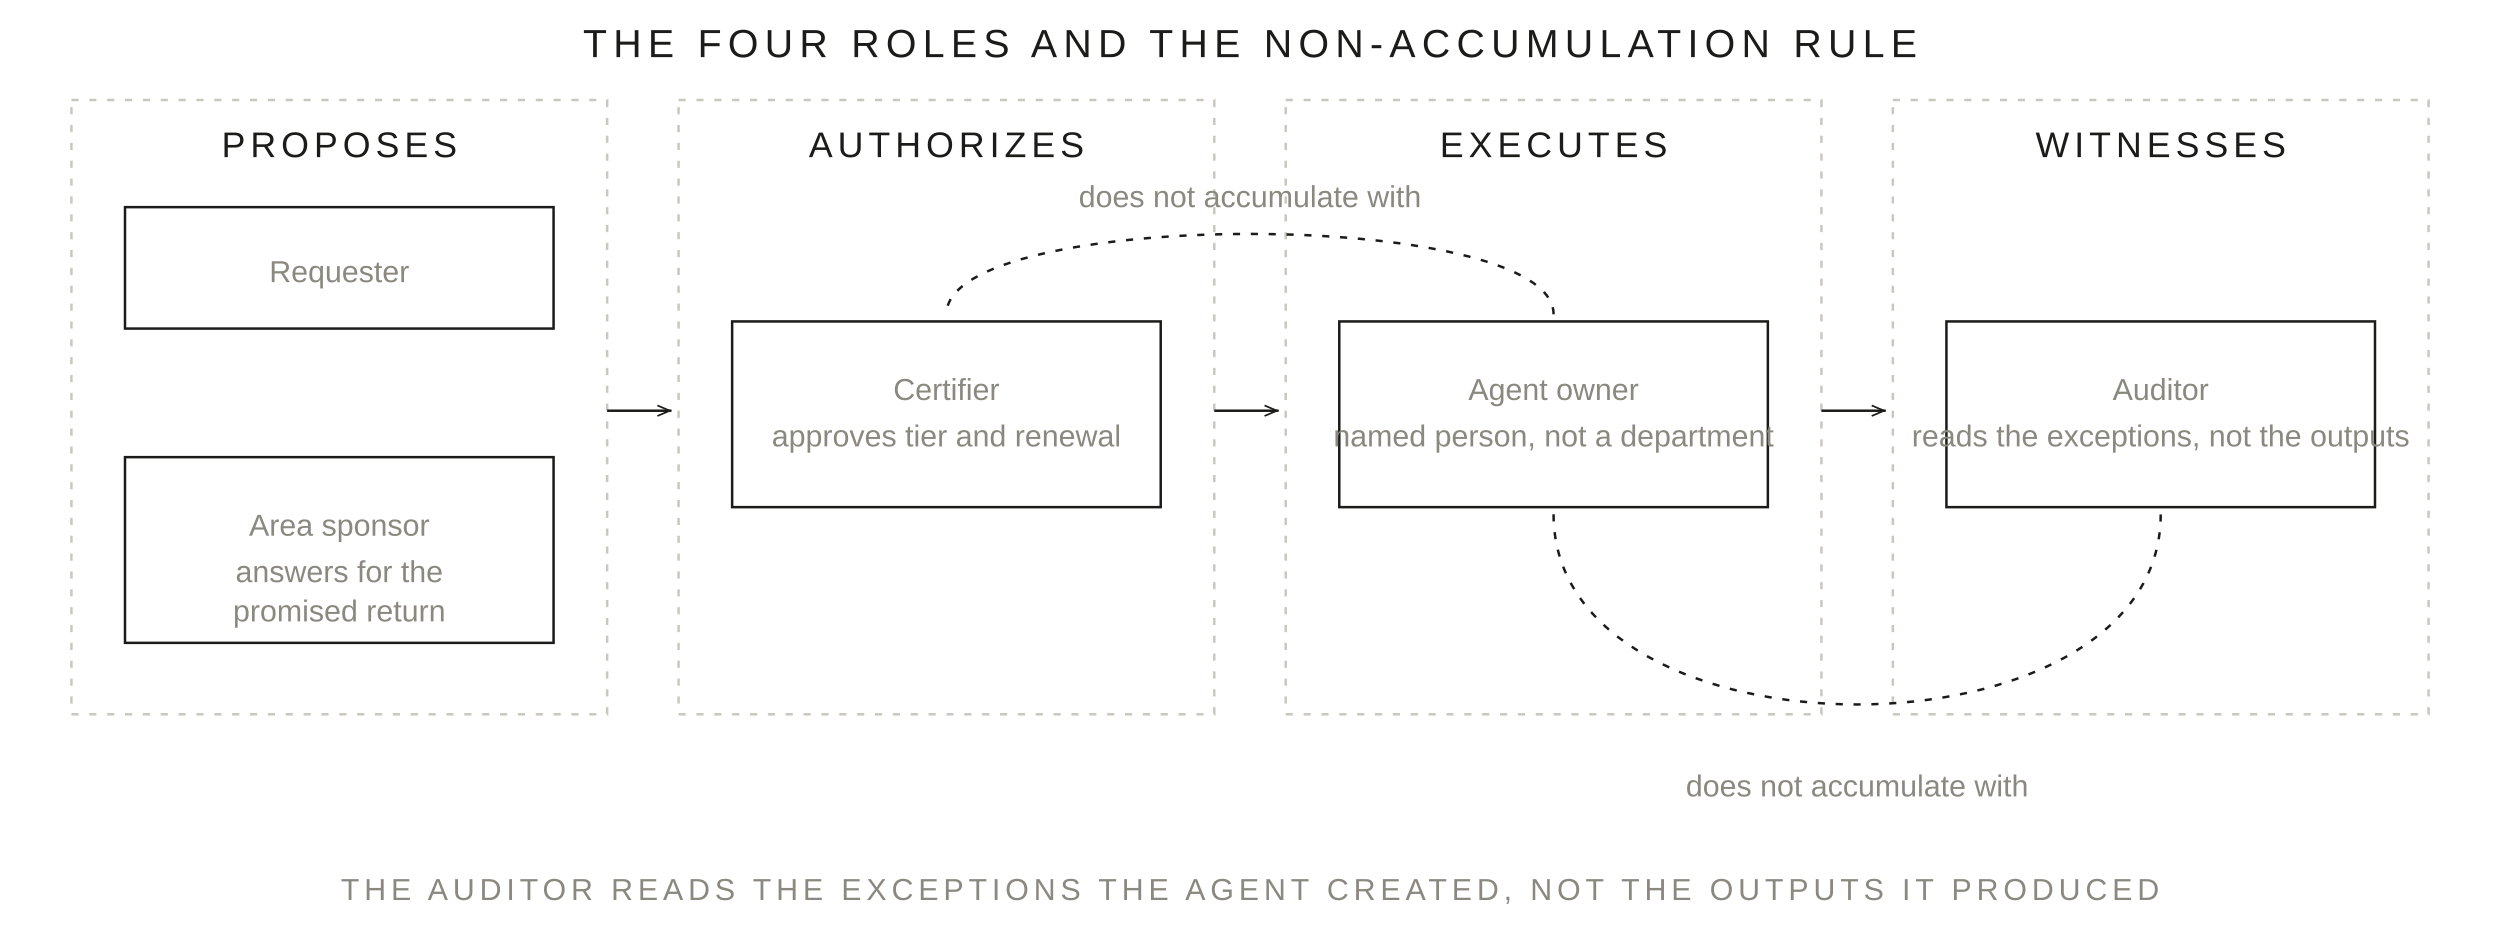
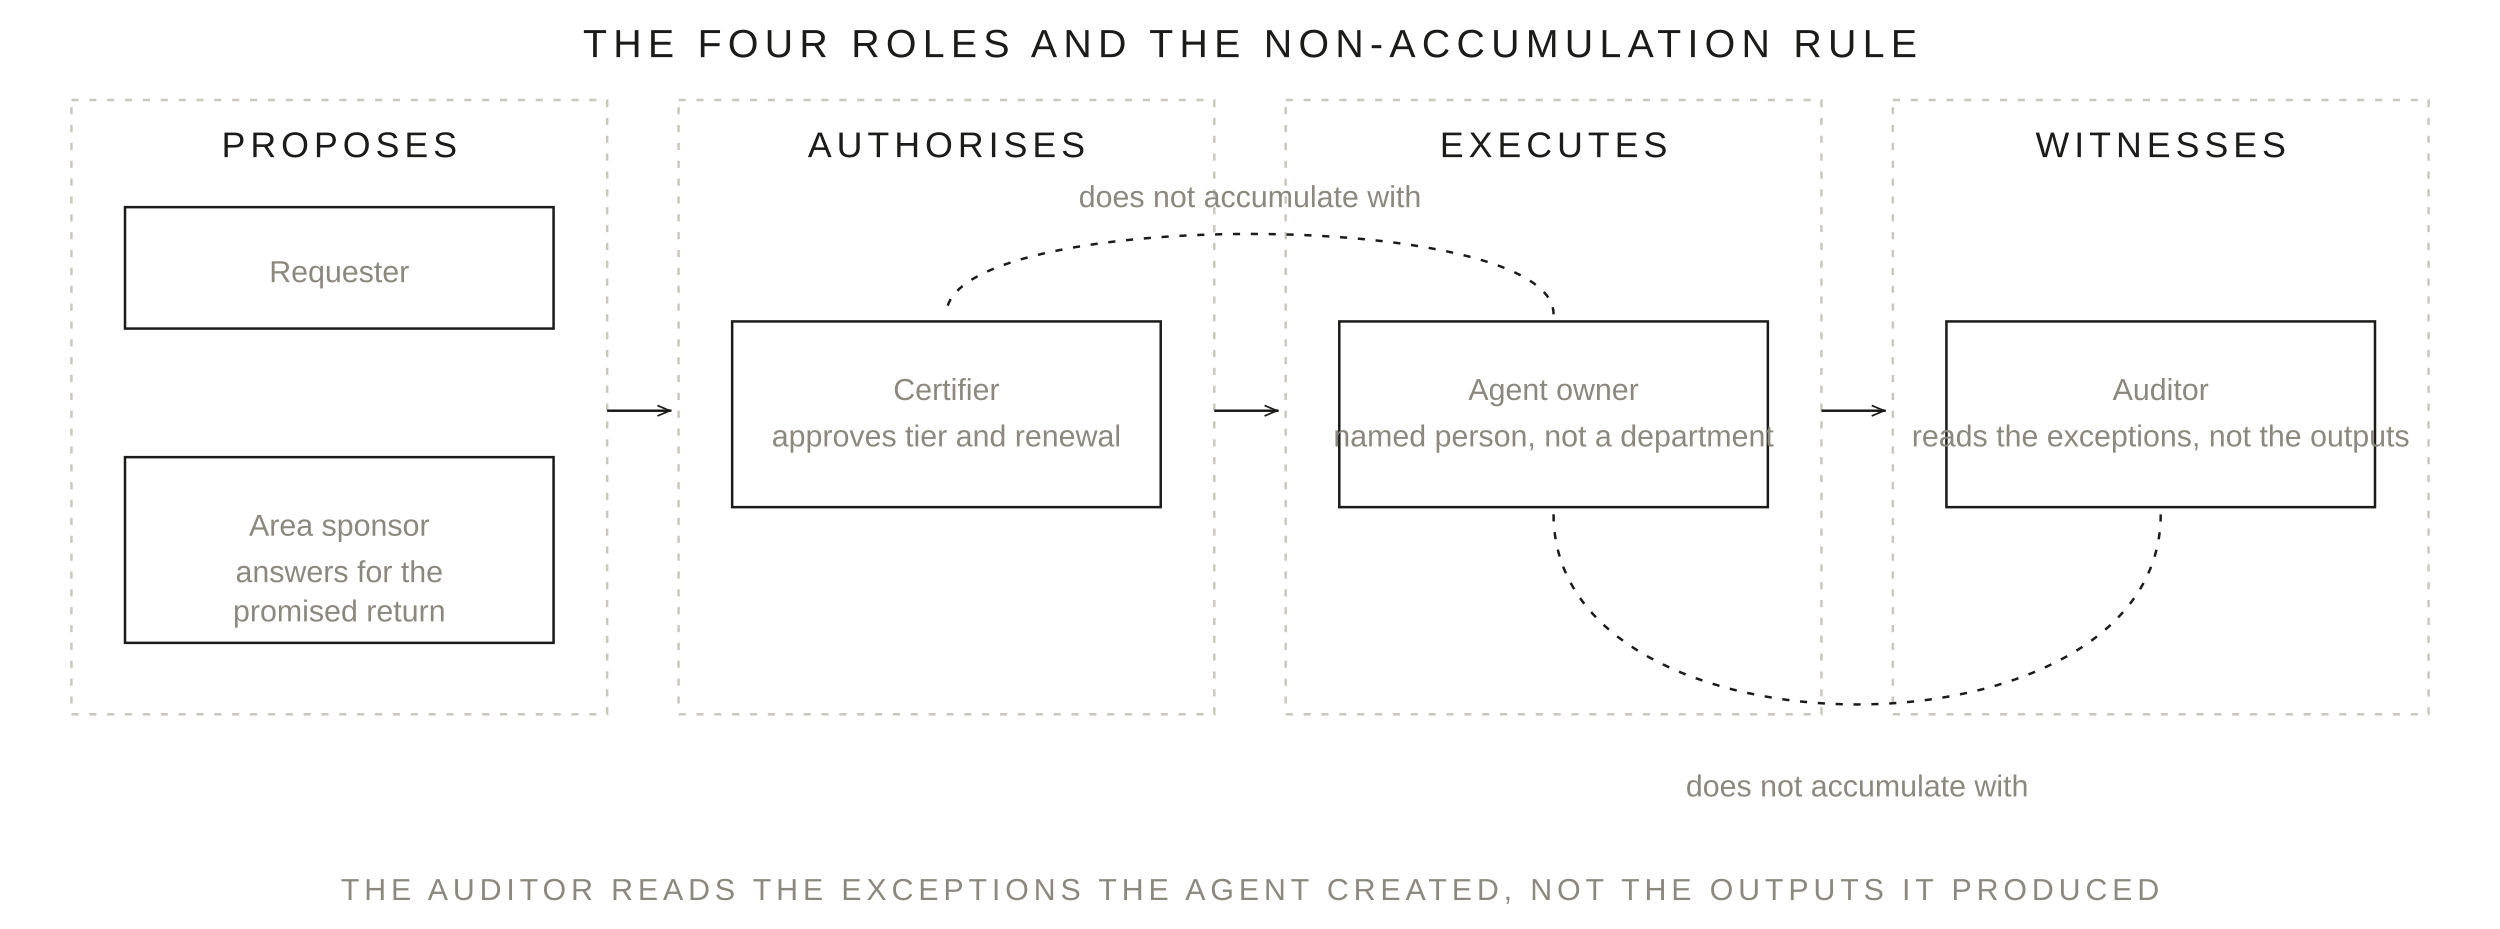
- <svg xmlns="http://www.w3.org/2000/svg" viewBox="0 0 700 260" role="img" aria-label="The four roles and the non-accumulation rule: proposes, authorizes, executes, witnesses">
+ <svg xmlns="http://www.w3.org/2000/svg" viewBox="0 0 700 260" role="img" aria-label="The four roles and the non-accumulation rule: proposes, authorises, executes, witnesses">
  <style>
text{font-family:"Aptos","Segoe UI",Arial,sans-serif}
.svg-cap{font-size:8.5px;letter-spacing:.16em;fill:#8a887f}
.svg-lbl{font-size:10px;letter-spacing:.14em;fill:#1b1b19}
.svg-sub{font-size:8.5px;fill:#8a887f}
.svg-ttl{font-size:11px;letter-spacing:.16em;fill:#1b1b19}
</style>
  <defs>
    <marker id="d8-arrow" viewBox="0 0 10 10" refX="9" refY="5" markerWidth="7" markerHeight="7" orient="auto">
      <path d="M1 2 L8 5 L1 8" fill="none" stroke="#1b1b19" stroke-width="1" />
    </marker>
  </defs>
  <text class="svg-ttl" x="350" y="16" text-anchor="middle">THE FOUR ROLES AND THE NON-ACCUMULATION RULE</text>
  <rect x="20" y="28" width="150" height="172" fill="none" stroke="#c9c7bf" stroke-width=".7" stroke-dasharray="2,3" />
  <text class="svg-lbl" x="95" y="44" text-anchor="middle">PROPOSES</text>
  <rect x="35" y="58" width="120" height="34" fill="none" stroke="#1b1b19" stroke-width=".7" />
  <text class="svg-sub" x="95" y="79" text-anchor="middle">Requester</text>
  <rect x="35" y="128" width="120" height="52" fill="none" stroke="#1b1b19" stroke-width=".7" />
  <text class="svg-sub" x="95" y="150" text-anchor="middle">Area sponsor</text>
  <text class="svg-sub" x="95" y="163" text-anchor="middle">answers for the</text>
  <text class="svg-sub" x="95" y="174" text-anchor="middle">promised return</text>
  <line x1="170" y1="115" x2="188" y2="115" stroke="#1b1b19" stroke-width=".7" marker-end="url(#d8-arrow)" />
  <rect x="190" y="28" width="150" height="172" fill="none" stroke="#c9c7bf" stroke-width=".7" stroke-dasharray="2,3" />
-   <text class="svg-lbl" x="265" y="44" text-anchor="middle">AUTHORIZES</text>
+   <text class="svg-lbl" x="265" y="44" text-anchor="middle">AUTHORISES</text>
  <rect x="205" y="90" width="120" height="52" fill="none" stroke="#1b1b19" stroke-width=".7" />
  <text class="svg-sub" x="265" y="112" text-anchor="middle">Certifier</text>
  <text class="svg-sub" x="265" y="125" text-anchor="middle">approves tier and renewal</text>
  <line x1="340" y1="115" x2="358" y2="115" stroke="#1b1b19" stroke-width=".7" marker-end="url(#d8-arrow)" />
  <rect x="360" y="28" width="150" height="172" fill="none" stroke="#c9c7bf" stroke-width=".7" stroke-dasharray="2,3" />
  <text class="svg-lbl" x="435" y="44" text-anchor="middle">EXECUTES</text>
  <rect x="375" y="90" width="120" height="52" fill="none" stroke="#1b1b19" stroke-width=".7" />
  <text class="svg-sub" x="435" y="112" text-anchor="middle">Agent owner</text>
  <text class="svg-sub" x="435" y="125" text-anchor="middle">named person, not a department</text>
  <line x1="510" y1="115" x2="528" y2="115" stroke="#1b1b19" stroke-width=".7" marker-end="url(#d8-arrow)" />
  <rect x="530" y="28" width="150" height="172" fill="none" stroke="#c9c7bf" stroke-width=".7" stroke-dasharray="2,3" />
  <text class="svg-lbl" x="605" y="44" text-anchor="middle">WITNESSES</text>
  <rect x="545" y="90" width="120" height="52" fill="none" stroke="#1b1b19" stroke-width=".7" />
  <text class="svg-sub" x="605" y="112" text-anchor="middle">Auditor</text>
  <text class="svg-sub" x="605" y="125" text-anchor="middle">reads the exceptions, not the outputs</text>
  <path d="M435,88 C 435,58 265,58 265,88" fill="none" stroke="#1b1b19" stroke-width=".7" stroke-dasharray="2,3" />
  <text class="svg-sub" x="350" y="58" text-anchor="middle">does not accumulate with</text>
  <path d="M435,144 C 435,215 605,215 605,144" fill="none" stroke="#1b1b19" stroke-width=".7" stroke-dasharray="2,3" />
  <text class="svg-sub" x="520" y="223" text-anchor="middle">does not accumulate with</text>
  <text class="svg-cap" x="350" y="252" text-anchor="middle">THE AUDITOR READS THE EXCEPTIONS THE AGENT CREATED, NOT THE OUTPUTS IT PRODUCED</text>
</svg>
